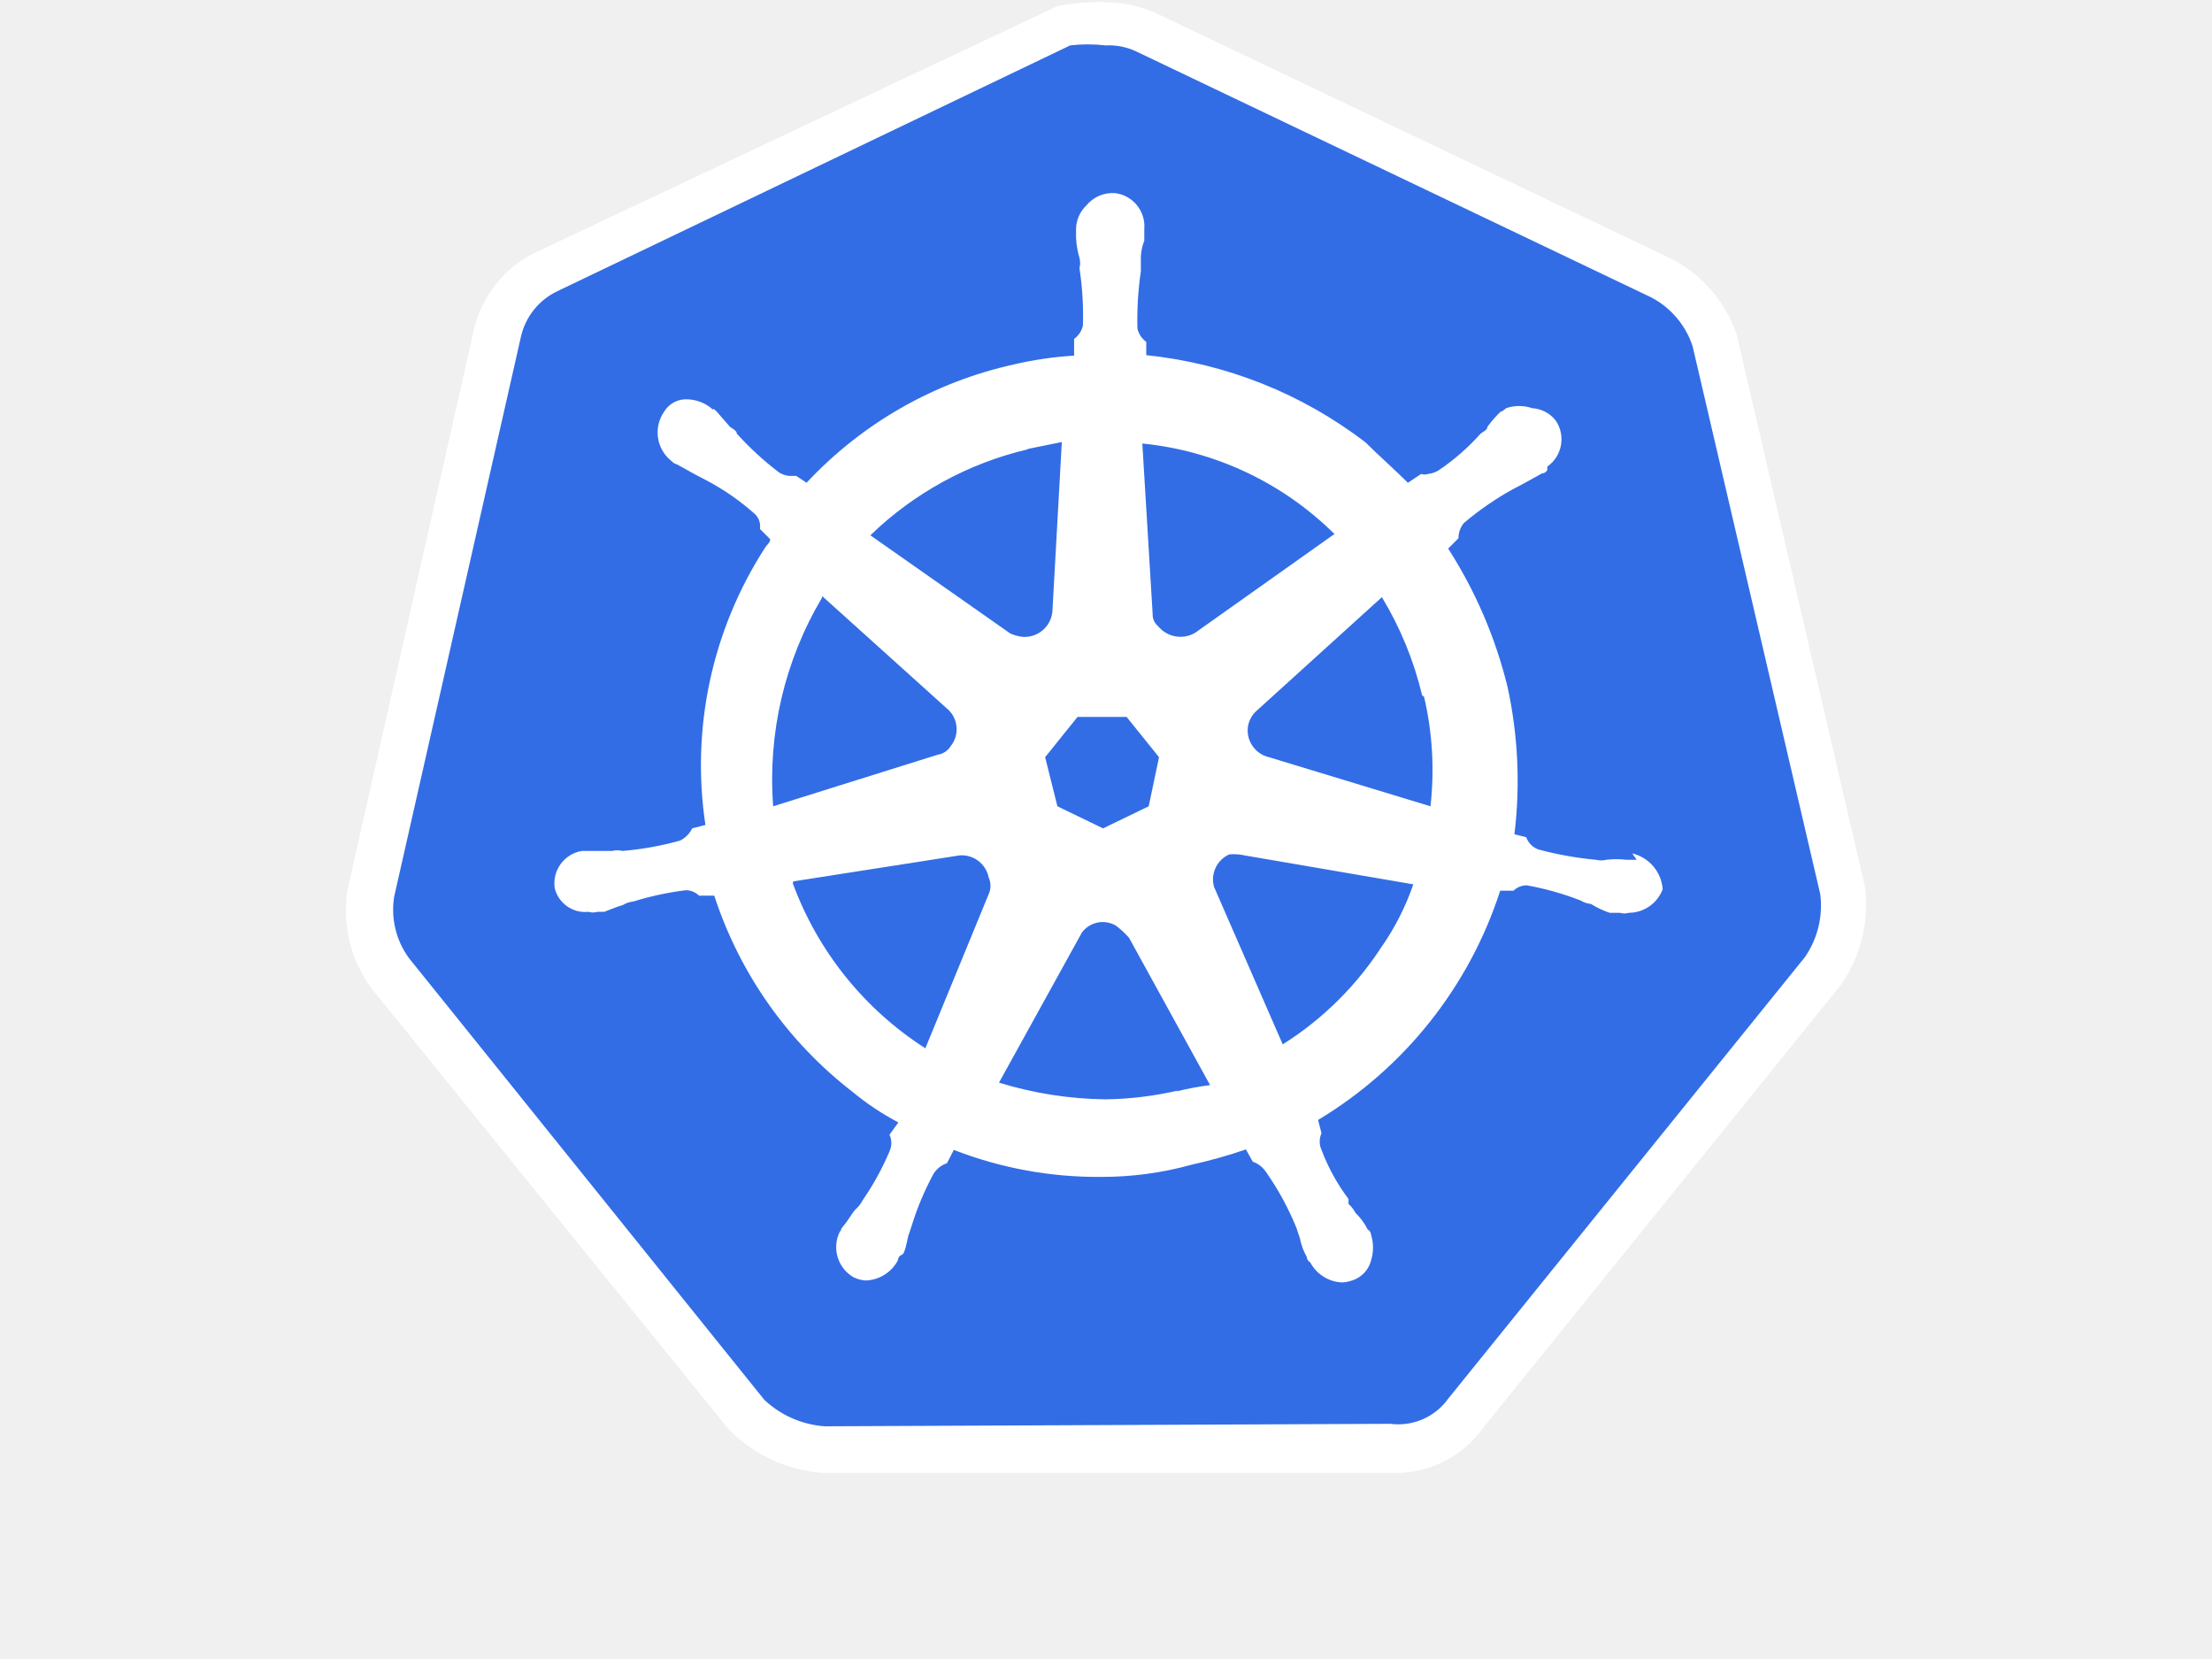
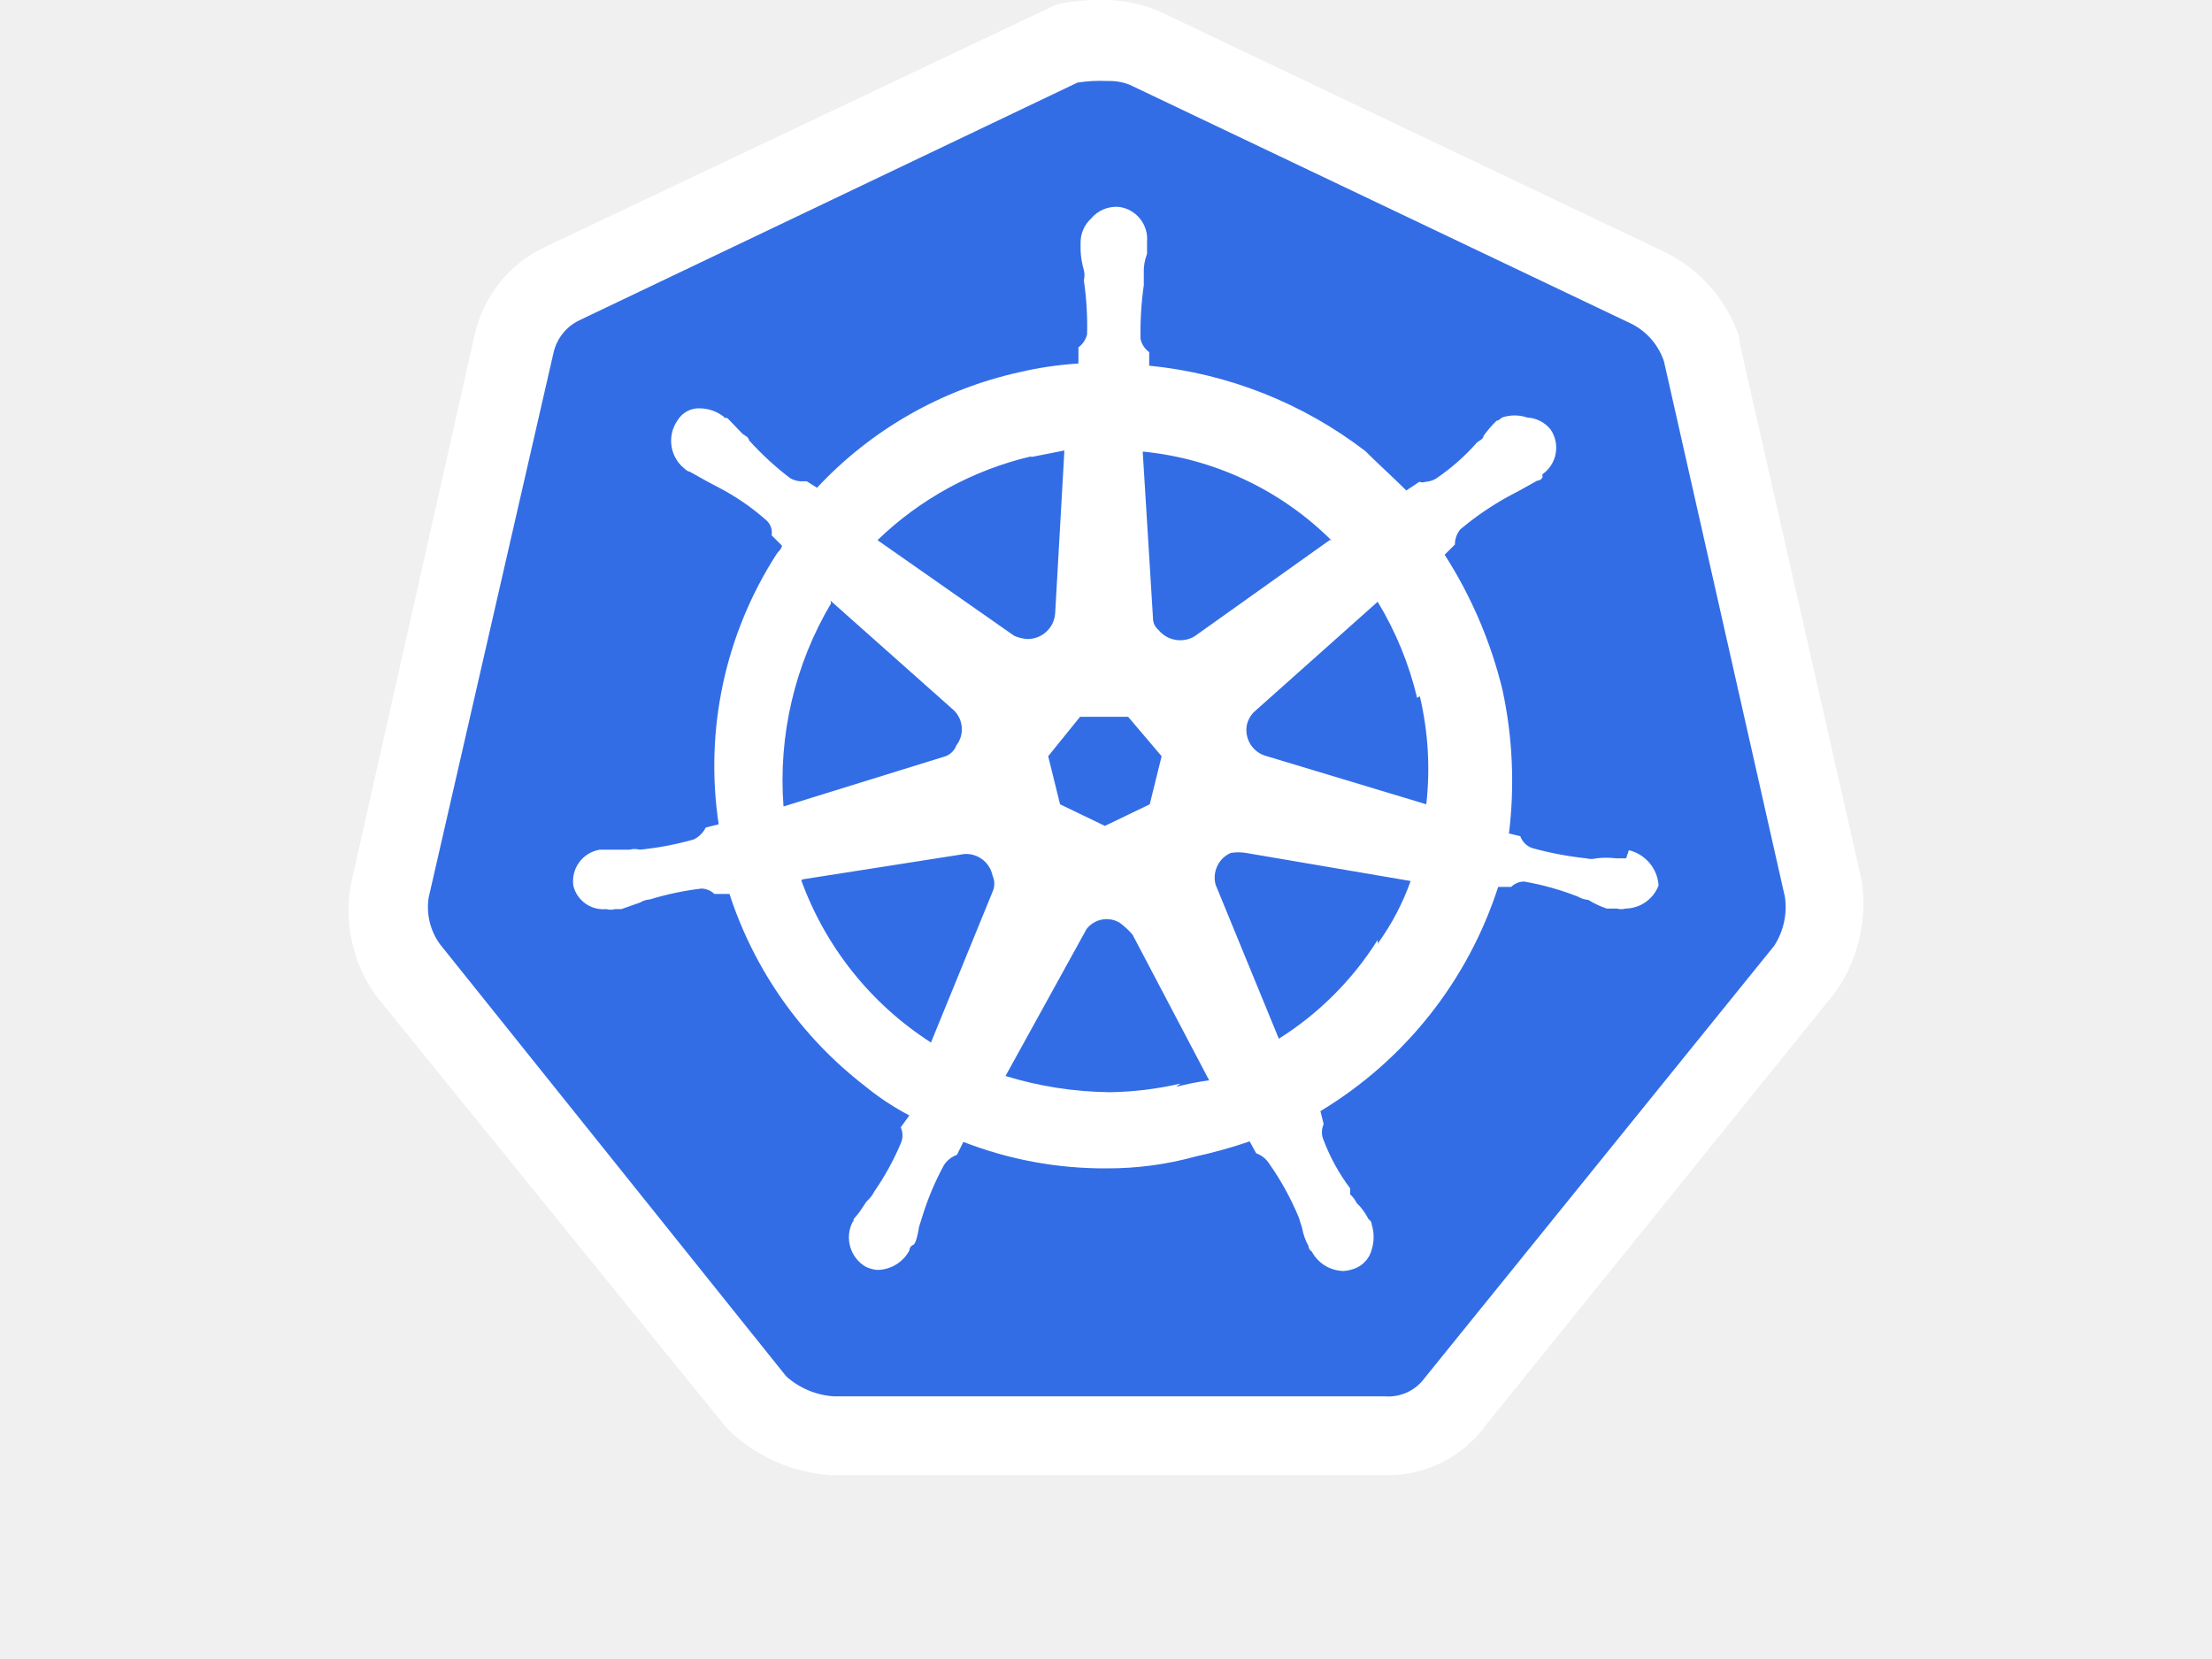
- <svg xmlns="http://www.w3.org/2000/svg" id="47fe80e0-18db-405f-a93f-a1ba9150bd6e" data-name="595cf8f2-f9be-428c-b432-b5f0e5f9de3d" viewBox="0 0 40 30" version="1.1">
-   <defs id="defs80" />
-   <path d="M 31.025,6.138 A 1.971,1.971 0 0 0 30.049,5.011 L 20.737,0.572 a 1.775,1.775 0 0 0 -0.763,-0.16 3.222,3.222 0 0 0 -0.763,0.062 L 9.898,4.913 A 1.633,1.633 0 0 0 9.01,6.041 L 6.702,16.116 a 1.926,1.926 0 0 0 0.337,1.465 l 6.436,7.989 a 2.219,2.219 0 0 0 1.403,0.648 h 10.262 a 1.527,1.527 0 0 0 1.358,-0.666 l 6.436,-7.989 a 2.086,2.086 0 0 0 0.364,-1.465 z" id="path68" style="fill:#326de6;stroke-width:0.888" />
-   <path d="M 25.291,26.635 H 14.878 A 2.663,2.663 0 0 1 13.183,25.854 L 6.711,17.865 A 2.379,2.379 0 0 1 6.285,16.089 L 8.566,5.978 A 2.077,2.077 0 0 1 9.72,4.549 L 19.121,0.111 a 3.826,3.826 0 0 1 0.888,-0.071 2.317,2.317 0 0 1 0.888,0.195 l 9.312,4.438 a 2.397,2.397 0 0 1 1.198,1.385 v 0 l 2.317,9.978 a 2.539,2.539 0 0 1 -0.435,1.775 l -6.454,7.989 a 1.944,1.944 0 0 1 -1.545,0.834 z m -0.151,-0.888 a 1.11,1.11 0 0 0 1.047,-0.453 l 6.454,-7.989 a 1.642,1.642 0 0 0 0.275,-1.136 L 30.608,6.262 A 1.536,1.536 0 0 0 29.854,5.375 L 20.559,0.936 a 1.163,1.163 0 0 0 -0.568,-0.115 2.761,2.761 0 0 0 -0.639,0 L 10.093,5.259 A 1.207,1.207 0 0 0 9.419,6.094 L 7.128,16.214 a 1.482,1.482 0 0 0 0.266,1.11 l 6.427,7.989 a 1.775,1.775 0 0 0 1.092,0.479 z" id="path70" style="fill:#ffffff;stroke-width:0.888" />
-   <g id="71a2c843-c163-4766-a3f9-d7b9b9d52fa8" data-name="b65081d1-42a1-4088-a512-c0cca7a1a579" transform="matrix(0.8876994,0,0,0.8876994,2.254937,0.00416407)">
-     <path d="m 98.49,37.09 h -0.21 a 1.68,1.68 0 0 0 -0.41,0 0.43,0.43 0 0 1 -0.21,0 v 0 a 7,7 0 0 1 -1.17,-0.21 0.41,0.41 0 0 1 -0.25,-0.25 v 0 L 96,36.57 a 9,9 0 0 0 -0.14,-3 9.31,9.31 0 0 0 -1.21,-2.82 l 0.21,-0.21 v 0 a 0.48,0.48 0 0 1 0.11,-0.31 6.15,6.15 0 0 1 1,-0.69 v 0 l 0.21,-0.11 0.38,-0.21 a 0.13,0.13 0 0 0 0.11,-0.07 c 0,-0.07 0,0 0,-0.07 v 0 a 0.68,0.68 0 0 0 0.17,-0.94 v 0 a 0.66,0.66 0 0 0 -0.48,-0.25 0.82,0.82 0 0 0 -0.53,0 v 0 c 0,0 -0.07,0.07 -0.11,0.07 a 2.22,2.22 0 0 0 -0.27,0.31 c 0,0.07 -0.11,0.11 -0.14,0.14 v 0 a 4.52,4.52 0 0 1 -0.86,0.75 0.49,0.49 0 0 1 -0.21,0.07 0.21,0.21 0 0 1 -0.14,0 v 0 l -0.27,0.18 C 93.56,29.14 93.24,28.86 92.97,28.59 A 8.82,8.82 0 0 0 88.5,26.81 v -0.27 0 a 0.47,0.47 0 0 1 -0.18,-0.27 6.86,6.86 0 0 1 0.07,-1.17 v 0 -0.21 a 1,1 0 0 1 0.07,-0.41 v -0.24 0 a 0.68,0.68 0 0 0 -0.59,-0.73 0.69,0.69 0 0 0 -0.59,0.25 0.68,0.68 0 0 0 -0.21,0.48 v 0 0.18 a 1.72,1.72 0 0 0 0.07,0.41 0.43,0.43 0 0 1 0,0.21 v 0 a 6.48,6.48 0 0 1 0.07,1.17 0.47,0.47 0 0 1 -0.18,0.27 v 0.07 0 0.27 A 7.32,7.32 0 0 0 85.8,27 8.19,8.19 0 0 0 81.58,29.41 L 81.37,29.27 H 81.23 A 0.49,0.49 0 0 1 81.02,29.2 6.34,6.34 0 0 1 80.16,28.41 v 0 c 0,-0.07 -0.11,-0.11 -0.14,-0.14 l -0.27,-0.31 c -0.1,-0.11 -0.07,0 -0.11,-0.07 v 0 a 0.82,0.82 0 0 0 -0.48,-0.18 0.52,0.52 0 0 0 -0.48,0.25 0.74,0.74 0 0 0 0.14,1 v 0 c 0,0 0.07,0.07 0.11,0.07 l 0.38,0.21 0.21,0.11 v 0 a 4.9,4.9 0 0 1 1,0.69 0.34,0.34 0 0 1 0.11,0.31 v 0 l 0.21,0.21 c 0,0.07 -0.07,0.11 -0.11,0.18 a 8.16,8.16 0 0 0 -1.21,5.64 l -0.27,0.07 v 0 A 0.54,0.54 0 0 1 79,36.7 6.39,6.39 0 0 1 77.83,36.91 v 0 a 0.43,0.43 0 0 0 -0.21,0 H 77 a 0.67,0.67 0 0 0 -0.55,0.76 v 0 0 a 0.64,0.64 0 0 0 0.69,0.48 0.31,0.31 0 0 0 0.18,0 h 0.14 c 0,0 0.27,-0.11 0.38,-0.14 a 0.49,0.49 0 0 1 0.21,-0.07 v 0 a 6.13,6.13 0 0 1 1.07,-0.23 v 0 a 0.39,0.39 0 0 1 0.27,0.11 h 0.31 a 8.3,8.3 0 0 0 2.82,4 5.45,5.45 0 0 0 0.93,0.62 l -0.18,0.25 v 0 a 0.41,0.41 0 0 1 0,0.34 5.65,5.65 0 0 1 -0.55,1 v 0 a 0.61,0.61 0 0 1 -0.14,0.18 c -0.07,0.07 -0.14,0.21 -0.25,0.34 -0.11,0.13 0,0.07 -0.07,0.11 v 0 a 0.71,0.71 0 0 0 0.27,0.93 0.64,0.64 0 0 0 0.25,0.07 0.77,0.77 0 0 0 0.66,-0.41 v 0 a 0.13,0.13 0 0 1 0.07,-0.11 c 0.07,0 0.11,-0.25 0.14,-0.38 l 0.07,-0.21 v 0 a 5.82,5.82 0 0 1 0.45,-1.07 0.54,0.54 0 0 1 0.27,-0.21 v 0 L 84.58,43 a 8.1,8.1 0 0 0 3,0.55 6.86,6.86 0 0 0 1.85,-0.25 10.27,10.27 0 0 0 1.1,-0.31 l 0.14,0.25 v 0 a 0.54,0.54 0 0 1 0.27,0.21 5.82,5.82 0 0 1 0.62,1.14 v 0 l 0.07,0.21 a 1.23,1.23 0 0 0 0.14,0.38 0.13,0.13 0 0 0 0.07,0.11 v 0 a 0.77,0.77 0 0 0 0.66,0.41 0.81,0.81 0 0 0 0.27,-0.07 0.58,0.58 0 0 0 0.31,-0.38 0.88,0.88 0 0 0 0,-0.52 v 0 A 0.13,0.13 0 0 0 93.01,44.62 1.23,1.23 0 0 0 92.76,44.28 0.61,0.61 0 0 0 92.62,44.1 V 44 a 4.06,4.06 0 0 1 -0.55,-1 0.41,0.41 0 0 1 0,-0.34 v 0 L 92,42.39 a 8.5,8.5 0 0 0 3.71,-4.67 h 0.27 a 0.39,0.39 0 0 1 0.27,-0.11 v 0 a 5.78,5.78 0 0 1 1.1,0.31 v 0 a 0.49,0.49 0 0 0 0.21,0.07 1.84,1.84 0 0 0 0.38,0.18 h 0.21 a 0.31,0.31 0 0 0 0.18,0 0.74,0.74 0 0 0 0.69,-0.48 0.81,0.81 0 0 0 -0.62,-0.73 z M 88.55,36 87.62,36.45 86.69,36 86.44,35 87.1,34.18 h 1 L 88.76,35 Z m 5.61,-2.23 A 6.59,6.59 0 0 1 94.29,36 L 91,35 v 0 a 0.56,0.56 0 0 1 -0.42,-0.67 v 0 a 0.56,0.56 0 0 1 0.14,-0.25 l 2.58,-2.34 a 7,7 0 0 1 0.82,2 z m -1.85,-3.3 -2.82,2 a 0.59,0.59 0 0 1 -0.75,-0.14 0.31,0.31 0 0 1 -0.11,-0.25 l -0.21,-3.47 a 6.47,6.47 0 0 1 3.92,1.85 z M 86.09,28.72 86.78,28.58 86.59,32 v 0 A 0.57,0.57 0 0 1 86,32.55 v 0 a 0.81,0.81 0 0 1 -0.27,-0.07 l -2.85,-2 a 6.86,6.86 0 0 1 3.2,-1.75 z m -4.19,3 2.53,2.28 v 0 a 0.55,0.55 0 0 1 0.09,0.77 v 0 a 0.38,0.38 0 0 1 -0.27,0.18 L 80.9,36 a 7.23,7.23 0 0 1 0.99,-4.24 z M 81.31,37.53 84.7,37 a 0.56,0.56 0 0 1 0.59,0.45 0.41,0.41 0 0 1 0,0.34 v 0 L 84,40.93 a 6.76,6.76 0 0 1 -2.7,-3.36 z m 7.84,4.26 a 7,7 0 0 1 -1.48,0.18 7.7,7.7 0 0 1 -2.17,-0.34 l 1.69,-3.06 a 0.53,0.53 0 0 1 0.69,-0.14 1.72,1.72 0 0 1 0.27,0.25 v 0 l 1.65,3 a 5.59,5.59 0 0 0 -0.69,0.13 z m 4.19,-3 a 6.57,6.57 0 0 1 -2.06,2.06 l -1.4,-3.21 A 0.56,0.56 0 0 1 90.19,36.98 1,1 0 0 1 90.5,37 l 3.44,0.59 a 5.17,5.17 0 0 1 -0.65,1.28 z" transform="translate(-67.69,-19.58)" id="path72" style="fill:#ffffff" />
+ <svg xmlns="http://www.w3.org/2000/svg" id="8f953b26-eaae-46b3-acd8-3089845c672f" data-name="47fe80e0-18db-405f-a93f-a1ba9150bd6e" version="1.1" viewBox="0 0 40 30">
+   <g transform="matrix(.97679 0 0 .97679 .49323 -5.9778e-5)" data-name="path68">
+     <path d="m31 6.48a2 2 0 0 0-1-1.13l-9.26-4.44a1.78 1.78 0 0 0-0.74-0.16 3.22 3.22 0 0 0-0.76 0.06l-9.34 4.44a1.63 1.63 0 0 0-0.9 1.13l-2.3 10.08a1.93 1.93 0 0 0 0.3 1.46l6.44 8a2.22 2.22 0 0 0 1.4 0.65h10.3a1.53 1.53 0 0 0 1.36-0.67l6.44-8a2.09 2.09 0 0 0 0.36-1.46z" fill="#326de6" />
+     <path d="m25.23 27.31h-10.35a3 3 0 0 1-1.93-0.87l-6.49-8a2.71 2.71 0 0 1-0.46-2.11l2.28-10.12a2.36 2.36 0 0 1 1.29-1.63l9.49-4.5a3.9 3.9 0 0 1 0.94-0.08 2.58 2.58 0 0 1 1 0.23l9.32 4.44a2.71 2.71 0 0 1 1.37 1.56v0.07l2.27 10a2.86 2.86 0 0 1-0.48 2.06l-6.46 8a2.25 2.25 0 0 1-1.79 0.95zm-5.79-25.78-9.22 4.4a0.88 0.88 0 0 0-0.48 0.61l-2.31 10.08a1.17 1.17 0 0 0 0.21 0.86l6.41 8a1.46 1.46 0 0 0 0.88 0.37h10.2a0.83 0.83 0 0 0 0.74-0.34l6.47-8a1.32 1.32 0 0 0 0.2-0.9l-2.24-9.92a1.21 1.21 0 0 0-0.59-0.69l-9.3-4.43a1 1 0 0 0-0.41-0.07 2.63 2.63 0 0 0-0.56 0.03z" fill="#fff" />
  </g>
-   <rect width="40" height="30" fill="none" id="rect75" />
+   <g transform="matrix(.97679 0 0 .97679 .49323 -5.9778e-5)" data-name="71a2c843-c163-4766-a3f9-d7b9b9d52fa8">
+     <path d="m29.6 15.89h-0.19a1.49 1.49 0 0 0-0.36 0 0.38 0.38 0 0 1-0.19 0 6.21 6.21 0 0 1-1-0.19 0.36 0.36 0 0 1-0.22-0.22l-0.21-0.05a8 8 0 0 0-0.12-2.66 8.26 8.26 0 0 0-1.07-2.5l0.19-0.19a0.43 0.43 0 0 1 0.1-0.28 5.46 5.46 0 0 1 0.89-0.61l0.19-0.1 0.34-0.19a0.12 0.12 0 0 0 0.1-0.06v-0.06a0.6 0.6 0 0 0 0.15-0.83 0.59 0.59 0 0 0-0.43-0.22 0.73 0.73 0 0 0-0.47 0s-0.06 0.06-0.1 0.06a2 2 0 0 0-0.24 0.28c0 0.06-0.1 0.1-0.12 0.12a4 4 0 0 1-0.76 0.67 0.43 0.43 0 0 1-0.19 0.06 0.19 0.19 0 0 1-0.12 0l-0.24 0.16c-0.24-0.24-0.52-0.49-0.76-0.73a7.83 7.83 0 0 0-4-1.58v-0.25a0.42 0.42 0 0 1-0.16-0.24 6.09 6.09 0 0 1 0.06-1v-0.22a0.89 0.89 0 0 1 0.06-0.36v-0.22a0.6 0.6 0 0 0-0.52-0.65 0.61 0.61 0 0 0-0.52 0.22 0.6 0.6 0 0 0-0.19 0.43v0.16a1.53 1.53 0 0 0 0.06 0.36 0.38 0.38 0 0 1 0 0.19 5.75 5.75 0 0 1 0.06 1 0.42 0.42 0 0 1-0.16 0.24v0.3a6.5 6.5 0 0 0-1.09 0.16 7.27 7.27 0 0 0-3.75 2.14l-0.19-0.12h-0.12a0.43 0.43 0 0 1-0.19-0.06 5.63 5.63 0 0 1-0.76-0.7c0-0.06-0.1-0.1-0.12-0.12l-0.24-0.25c-0.09-0.1-0.06 0-0.1-0.06a0.73 0.73 0 0 0-0.43-0.16 0.46 0.46 0 0 0-0.43 0.22 0.66 0.66 0 0 0 0.12 0.89s0.06 0.06 0.1 0.06l0.34 0.19 0.19 0.1a4.35 4.35 0 0 1 0.89 0.61 0.3 0.3 0 0 1 0.1 0.28l0.19 0.19c0 0.06-0.06 0.1-0.1 0.16a7.24 7.24 0 0 0-1.07 5l-0.24 0.06a0.48 0.48 0 0 1-0.22 0.22 5.67 5.67 0 0 1-1 0.19 0.38 0.38 0 0 0-0.19 0h-0.55a0.59 0.59 0 0 0-0.49 0.67 0.57 0.57 0 0 0 0.61 0.43 0.28 0.28 0 0 0 0.16 0h0.12l0.34-0.12a0.43 0.43 0 0 1 0.19-0.06 5.44 5.44 0 0 1 0.95-0.2 0.35 0.35 0 0 1 0.24 0.1h0.28a7.37 7.37 0 0 0 2.5 3.55 4.84 4.84 0 0 0 0.83 0.55l-0.16 0.22a0.36 0.36 0 0 1 0 0.3 5 5 0 0 1-0.49 0.89 0.54 0.54 0 0 1-0.12 0.16c-0.06 0.06-0.12 0.19-0.22 0.3s0 0.06-0.06 0.1a0.63 0.63 0 0 0 0.24 0.83 0.57 0.57 0 0 0 0.22 0.06 0.68 0.68 0 0 0 0.59-0.36 0.12 0.12 0 0 1 0.06-0.1c0.06 0 0.1-0.22 0.12-0.34l0.06-0.19a5.17 5.17 0 0 1 0.4-0.95 0.48 0.48 0 0 1 0.24-0.19l0.12-0.24a7.19 7.19 0 0 0 2.66 0.49 6.09 6.09 0 0 0 1.64-0.22 9.12 9.12 0 0 0 1-0.28l0.12 0.22a0.48 0.48 0 0 1 0.24 0.19 5.17 5.17 0 0 1 0.55 1l0.06 0.19a1.09 1.09 0 0 0 0.12 0.34 0.12 0.12 0 0 0 0.06 0.1 0.68 0.68 0 0 0 0.59 0.36 0.72 0.72 0 0 0 0.24-0.06 0.51 0.51 0 0 0 0.28-0.34 0.78 0.78 0 0 0 0-0.46 0.12 0.12 0 0 0-0.06-0.1 1.09 1.09 0 0 0-0.22-0.3 0.54 0.54 0 0 0-0.12-0.16v-0.11a3.6 3.6 0 0 1-0.49-0.89 0.36 0.36 0 0 1 0-0.3l-0.06-0.24a7.55 7.55 0 0 0 3.29-4.15h0.24a0.35 0.35 0 0 1 0.24-0.1 5.13 5.13 0 0 1 1 0.28 0.43 0.43 0 0 0 0.19 0.06 1.63 1.63 0 0 0 0.34 0.16h0.19a0.28 0.28 0 0 0 0.16 0 0.66 0.66 0 0 0 0.61-0.43 0.72 0.72 0 0 0-0.55-0.65zm-8.82-1-0.83 0.4-0.83-0.4-0.22-0.89 0.59-0.73h0.89l0.62 0.73zm5-2a5.85 5.85 0 0 1 0.12 2l-2.95-0.89a0.5 0.5 0 0 1-0.37-0.59 0.5 0.5 0 0 1 0.12-0.22l2.3-2.05a6.21 6.21 0 0 1 0.73 1.78zm-1.67-2.89-2.5 1.78a0.52 0.52 0 0 1-0.67-0.12 0.28 0.28 0 0 1-0.1-0.22l-0.19-3.08a5.74 5.74 0 0 1 3.49 1.64zm-5.52-1.54 0.61-0.12-0.17 3a0.51 0.51 0 0 1-0.52 0.49 0.72 0.72 0 0 1-0.24-0.06l-2.53-1.77a6.09 6.09 0 0 1 2.84-1.55zm-3.72 2.66 2.25 2a0.49 0.49 0 0 1 0.08 0.68 0.34 0.34 0 0 1-0.2 0.2l-3 0.93a6.42 6.42 0 0 1 0.88-3.76zm-0.52 5.16 3-0.47a0.5 0.5 0 0 1 0.52 0.4 0.36 0.36 0 0 1 0 0.3l-1.14 2.79a6 6 0 0 1-2.4-3zm7 3.78a6.21 6.21 0 0 1-1.31 0.16 6.84 6.84 0 0 1-1.93-0.3l1.5-2.72a0.47 0.47 0 0 1 0.61-0.12 1.53 1.53 0 0 1 0.24 0.22l1.42 2.7a5 5 0 0 0-0.61 0.12zm3.65-2.66a5.83 5.83 0 0 1-1.83 1.83l-1.17-2.85a0.5 0.5 0 0 1 0.28-0.59 0.89 0.89 0 0 1 0.28 0l3.05 0.52a4.59 4.59 0 0 1-0.61 1.16z" fill="#fff" data-name="path72" />
+   </g>
+   <rect id="72ac1c7c-5c9f-4abc-b22d-974b64b1bd7e" width="40" height="30" fill="none" data-name="rect75" />
</svg>
